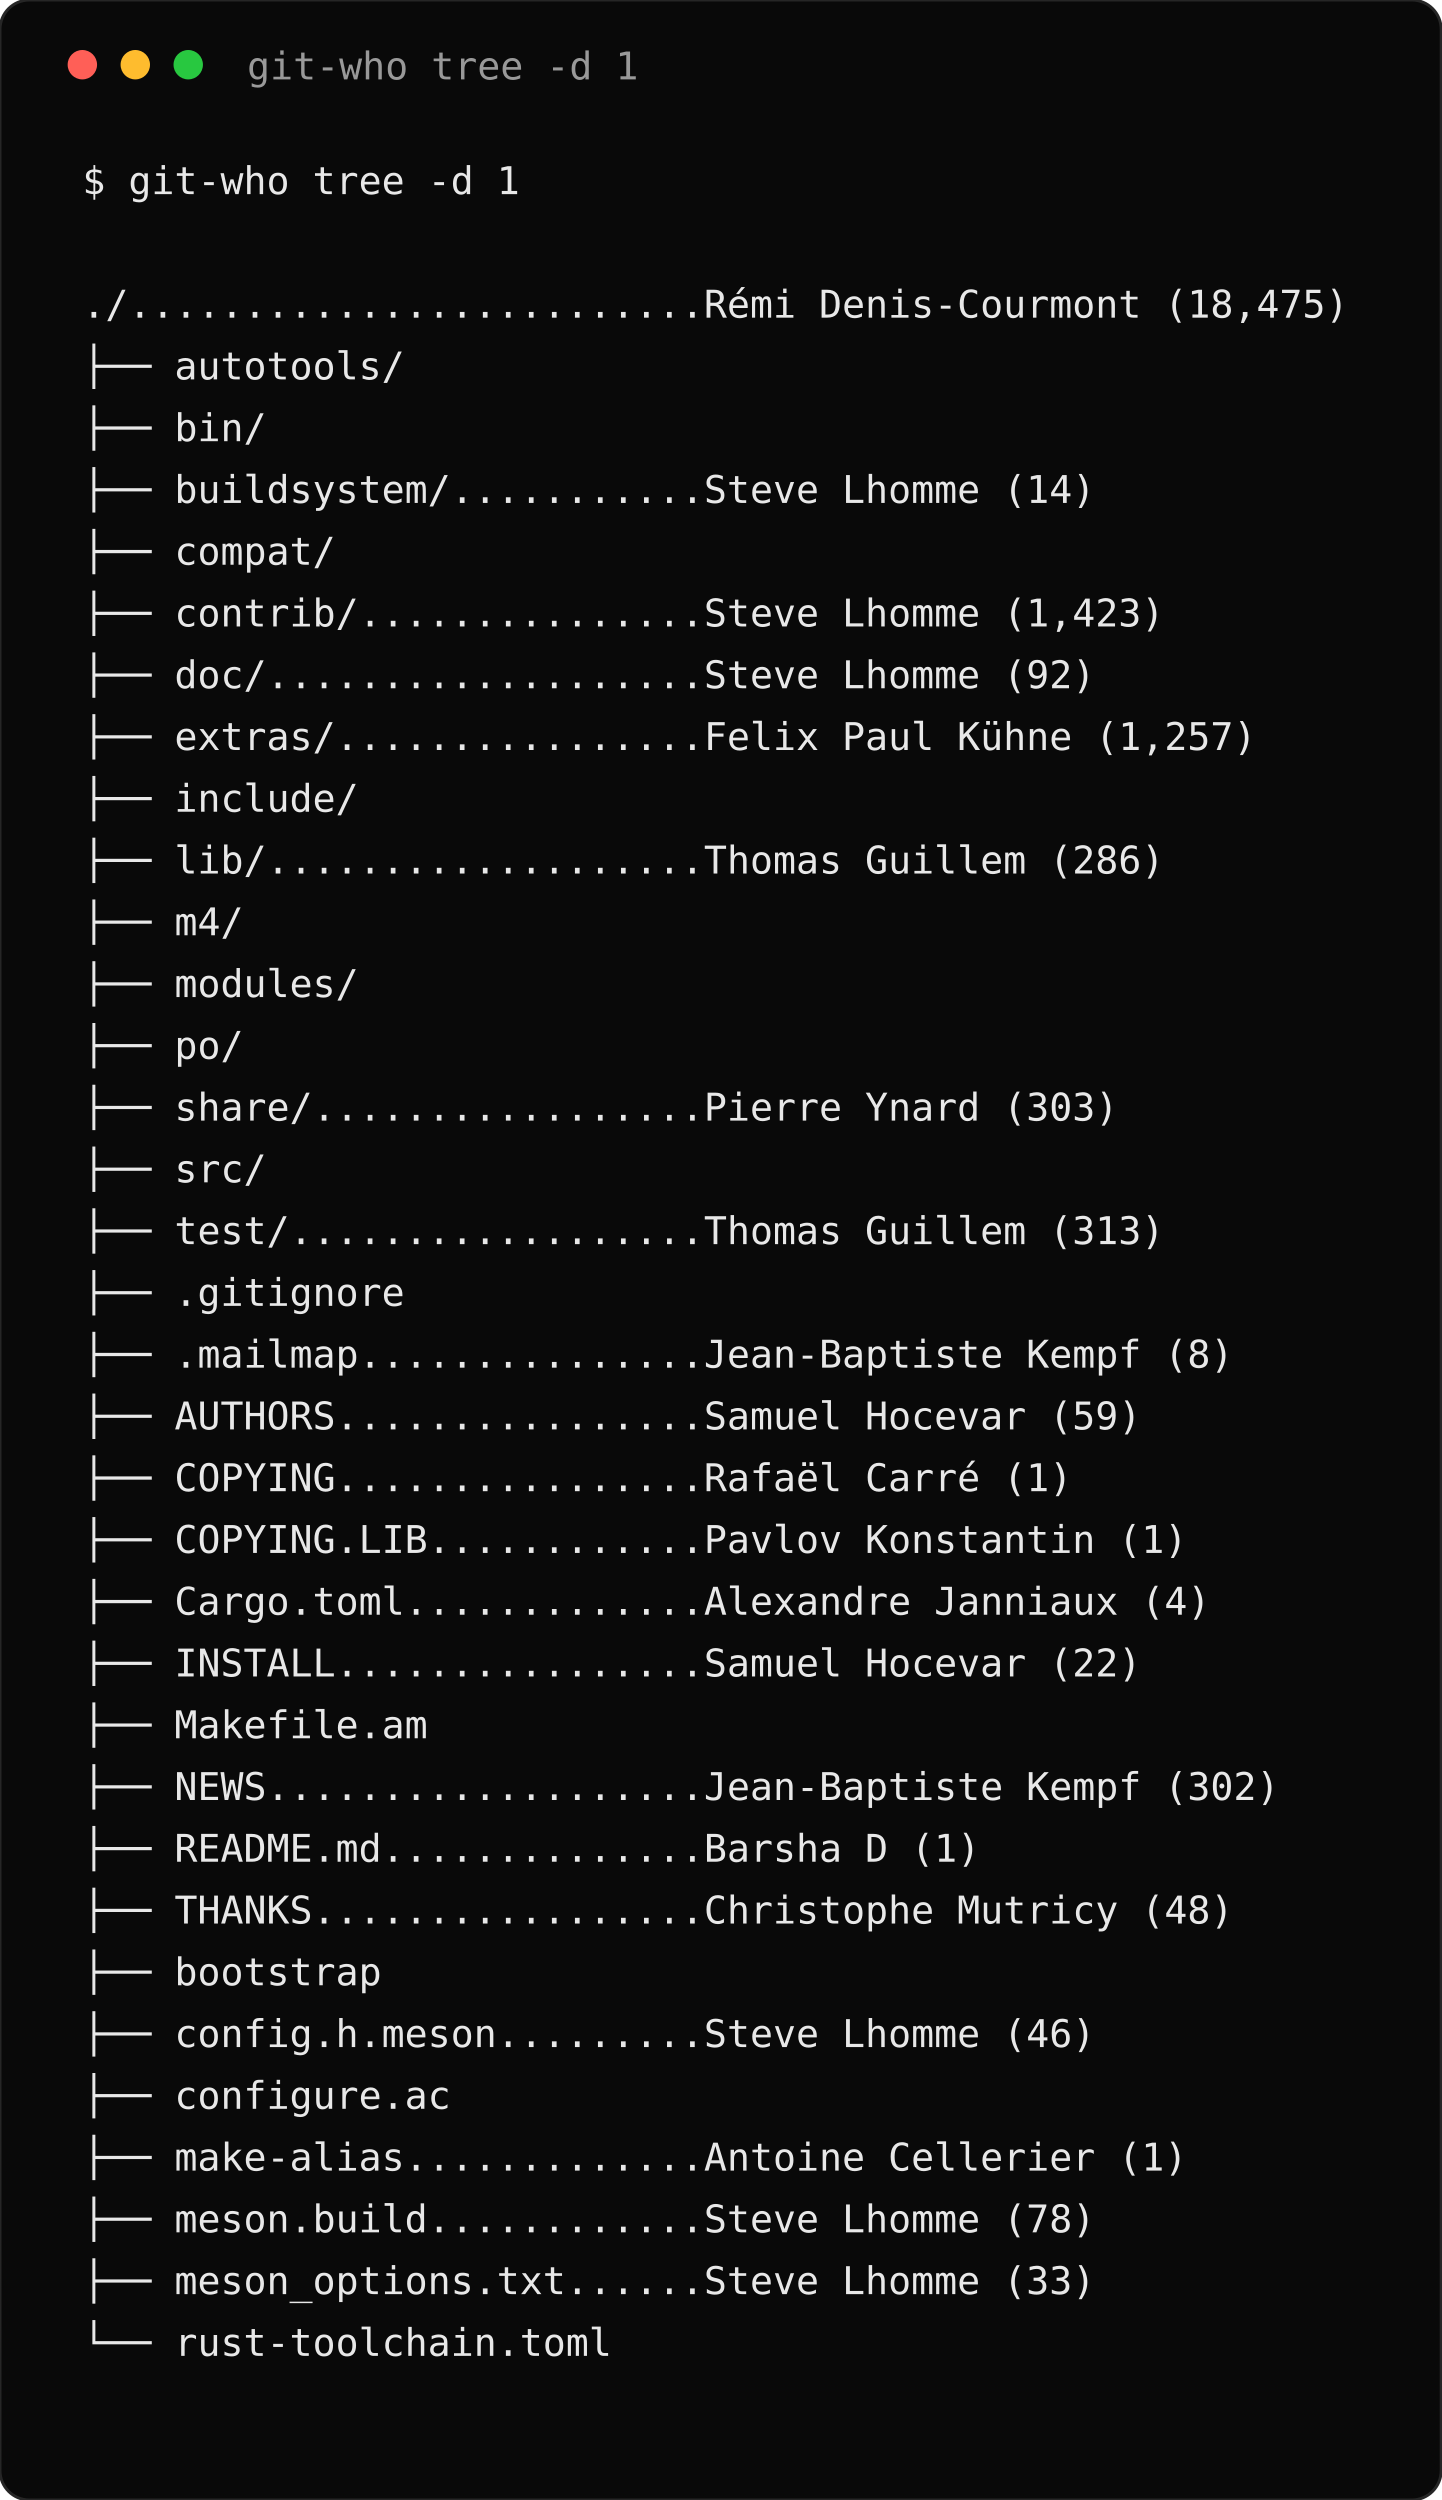
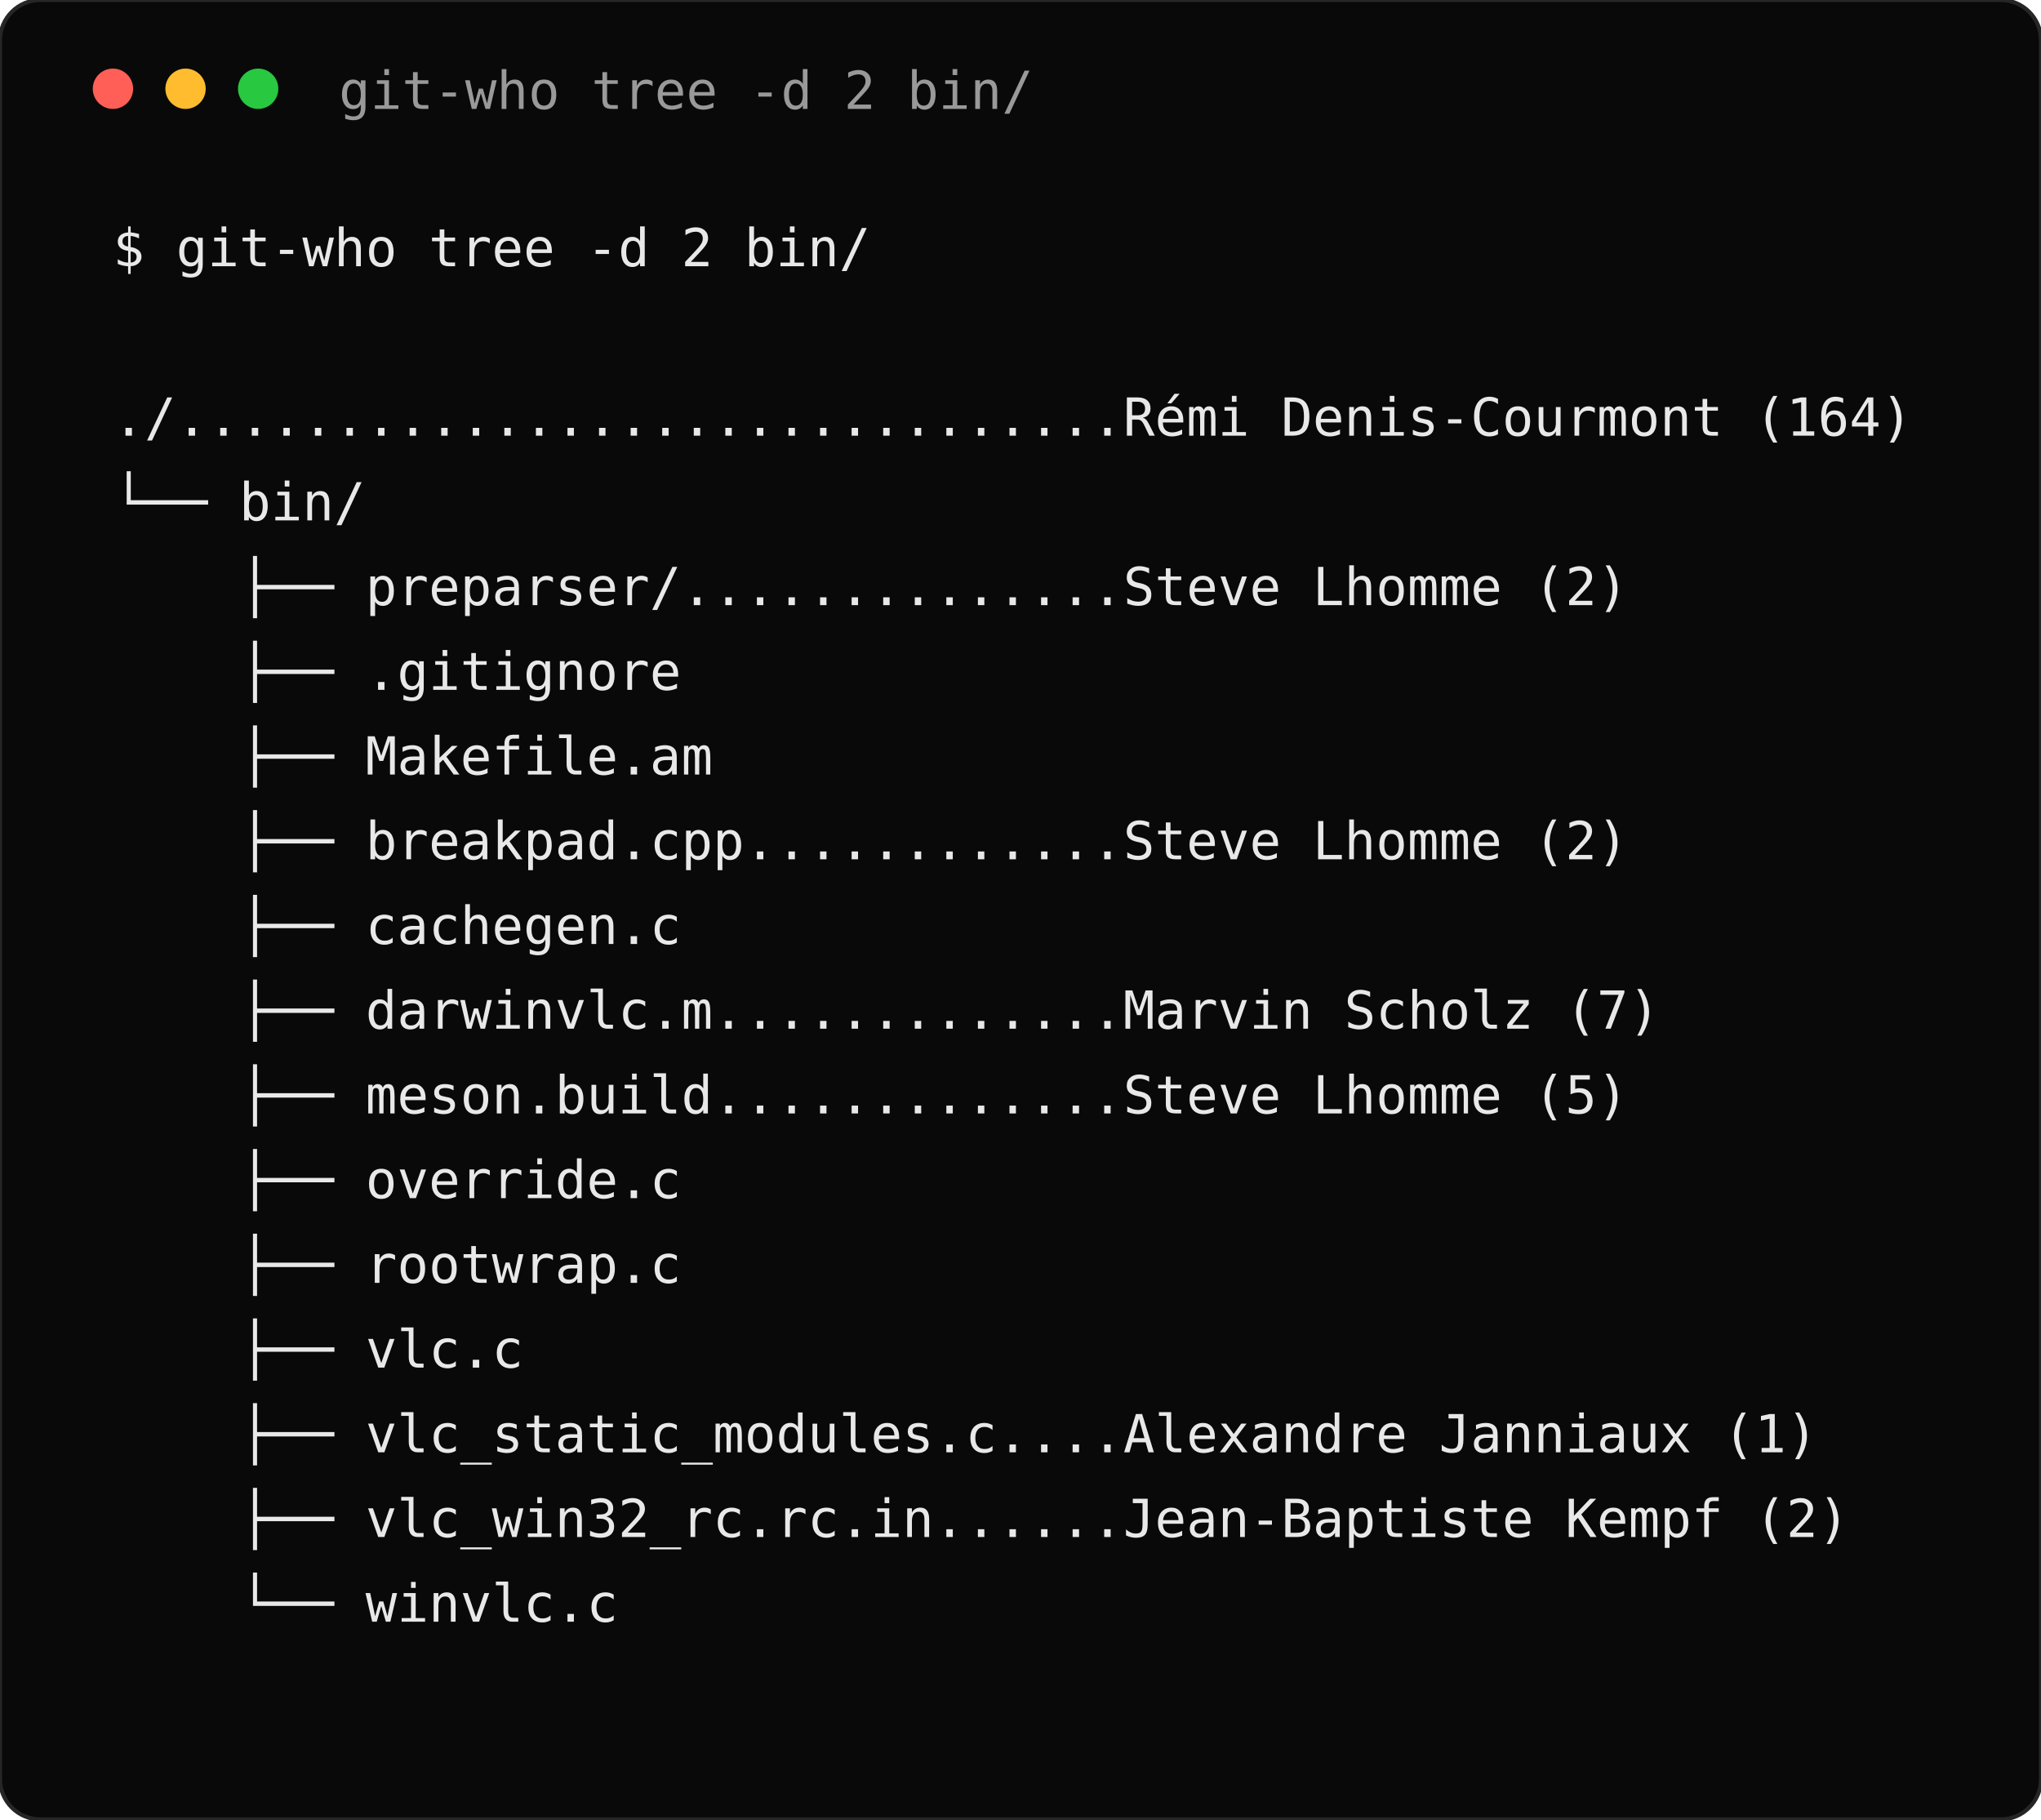
- <svg xmlns="http://www.w3.org/2000/svg" width="490" height="850" viewBox="0 0 490 850" font-family="ui-monospace,SFMono-Regular,Menlo,Consolas,monospace" font-size="13" xml:space="preserve" style="white-space:pre">
+ <svg xmlns="http://www.w3.org/2000/svg" width="506" height="451" viewBox="0 0 506 451" font-family="ui-monospace,SFMono-Regular,Menlo,Consolas,monospace" font-size="13" xml:space="preserve" style="white-space:pre">
  <rect width="100%" height="100%" rx="10" fill="#090909" stroke="#262626" />
  <circle cx="28" cy="22" r="5" fill="#ff5f57" />
  <circle cx="46" cy="22" r="5" fill="#febc2e" />
  <circle cx="64" cy="22" r="5" fill="#28c840" />
-   <text x="84" y="27" fill="#999999">git-who tree -d 1</text>
-   <text x="28" y="66" fill="#e8e8e8">$ git-who tree -d 1</text>
+   <text x="84" y="27" fill="#999999">git-who tree -d 2 bin/</text>
+   <text x="28" y="66" fill="#e8e8e8">$ git-who tree -d 2 bin/</text>
  <text x="28" y="87" fill="#e8e8e8" />
-   <text x="28" y="108" fill="#e8e8e8">./.........................Rémi Denis-Courmont (18,475)</text>
-   <text x="28" y="129" fill="#e8e8e8">├── autotools/</text>
-   <text x="28" y="150" fill="#e8e8e8">├── bin/</text>
-   <text x="28" y="171" fill="#e8e8e8">├── buildsystem/...........Steve Lhomme (14)</text>
-   <text x="28" y="192" fill="#e8e8e8">├── compat/</text>
-   <text x="28" y="213" fill="#e8e8e8">├── contrib/...............Steve Lhomme (1,423)</text>
-   <text x="28" y="234" fill="#e8e8e8">├── doc/...................Steve Lhomme (92)</text>
-   <text x="28" y="255" fill="#e8e8e8">├── extras/................Felix Paul Kühne (1,257)</text>
-   <text x="28" y="276" fill="#e8e8e8">├── include/</text>
-   <text x="28" y="297" fill="#e8e8e8">├── lib/...................Thomas Guillem (286)</text>
-   <text x="28" y="318" fill="#e8e8e8">├── m4/</text>
-   <text x="28" y="339" fill="#e8e8e8">├── modules/</text>
-   <text x="28" y="360" fill="#e8e8e8">├── po/</text>
-   <text x="28" y="381" fill="#e8e8e8">├── share/.................Pierre Ynard (303)</text>
-   <text x="28" y="402" fill="#e8e8e8">├── src/</text>
-   <text x="28" y="423" fill="#e8e8e8">├── test/..................Thomas Guillem (313)</text>
-   <text x="28" y="444" fill="#e8e8e8">├── .gitignore</text>
-   <text x="28" y="465" fill="#e8e8e8">├── .mailmap...............Jean-Baptiste Kempf (8)</text>
-   <text x="28" y="486" fill="#e8e8e8">├── AUTHORS................Samuel Hocevar (59)</text>
-   <text x="28" y="507" fill="#e8e8e8">├── COPYING................Rafaël Carré (1)</text>
-   <text x="28" y="528" fill="#e8e8e8">├── COPYING.LIB............Pavlov Konstantin (1)</text>
-   <text x="28" y="549" fill="#e8e8e8">├── Cargo.toml.............Alexandre Janniaux (4)</text>
-   <text x="28" y="570" fill="#e8e8e8">├── INSTALL................Samuel Hocevar (22)</text>
-   <text x="28" y="591" fill="#e8e8e8">├── Makefile.am</text>
-   <text x="28" y="612" fill="#e8e8e8">├── NEWS...................Jean-Baptiste Kempf (302)</text>
-   <text x="28" y="633" fill="#e8e8e8">├── README.md..............Barsha D (1)</text>
-   <text x="28" y="654" fill="#e8e8e8">├── THANKS.................Christophe Mutricy (48)</text>
-   <text x="28" y="675" fill="#e8e8e8">├── bootstrap</text>
-   <text x="28" y="696" fill="#e8e8e8">├── config.h.meson.........Steve Lhomme (46)</text>
-   <text x="28" y="717" fill="#e8e8e8">├── configure.ac</text>
-   <text x="28" y="738" fill="#e8e8e8">├── make-alias.............Antoine Cellerier (1)</text>
-   <text x="28" y="759" fill="#e8e8e8">├── meson.build............Steve Lhomme (78)</text>
-   <text x="28" y="780" fill="#e8e8e8">├── meson_options.txt......Steve Lhomme (33)</text>
-   <text x="28" y="801" fill="#e8e8e8">└── rust-toolchain.toml</text>
+   <text x="28" y="108" fill="#e8e8e8">./..............................Rémi Denis-Courmont (164)</text>
+   <text x="28" y="129" fill="#e8e8e8">└── bin/</text>
+   <text x="28" y="150" fill="#e8e8e8">    ├── preparser/..............Steve Lhomme (2)</text>
+   <text x="28" y="171" fill="#e8e8e8">    ├── .gitignore</text>
+   <text x="28" y="192" fill="#e8e8e8">    ├── Makefile.am</text>
+   <text x="28" y="213" fill="#e8e8e8">    ├── breakpad.cpp............Steve Lhomme (2)</text>
+   <text x="28" y="234" fill="#e8e8e8">    ├── cachegen.c</text>
+   <text x="28" y="255" fill="#e8e8e8">    ├── darwinvlc.m.............Marvin Scholz (7)</text>
+   <text x="28" y="276" fill="#e8e8e8">    ├── meson.build.............Steve Lhomme (5)</text>
+   <text x="28" y="297" fill="#e8e8e8">    ├── override.c</text>
+   <text x="28" y="318" fill="#e8e8e8">    ├── rootwrap.c</text>
+   <text x="28" y="339" fill="#e8e8e8">    ├── vlc.c</text>
+   <text x="28" y="360" fill="#e8e8e8">    ├── vlc_static_modules.c....Alexandre Janniaux (1)</text>
+   <text x="28" y="381" fill="#e8e8e8">    ├── vlc_win32_rc.rc.in......Jean-Baptiste Kempf (2)</text>
+   <text x="28" y="402" fill="#e8e8e8">    └── winvlc.c</text>
</svg>
